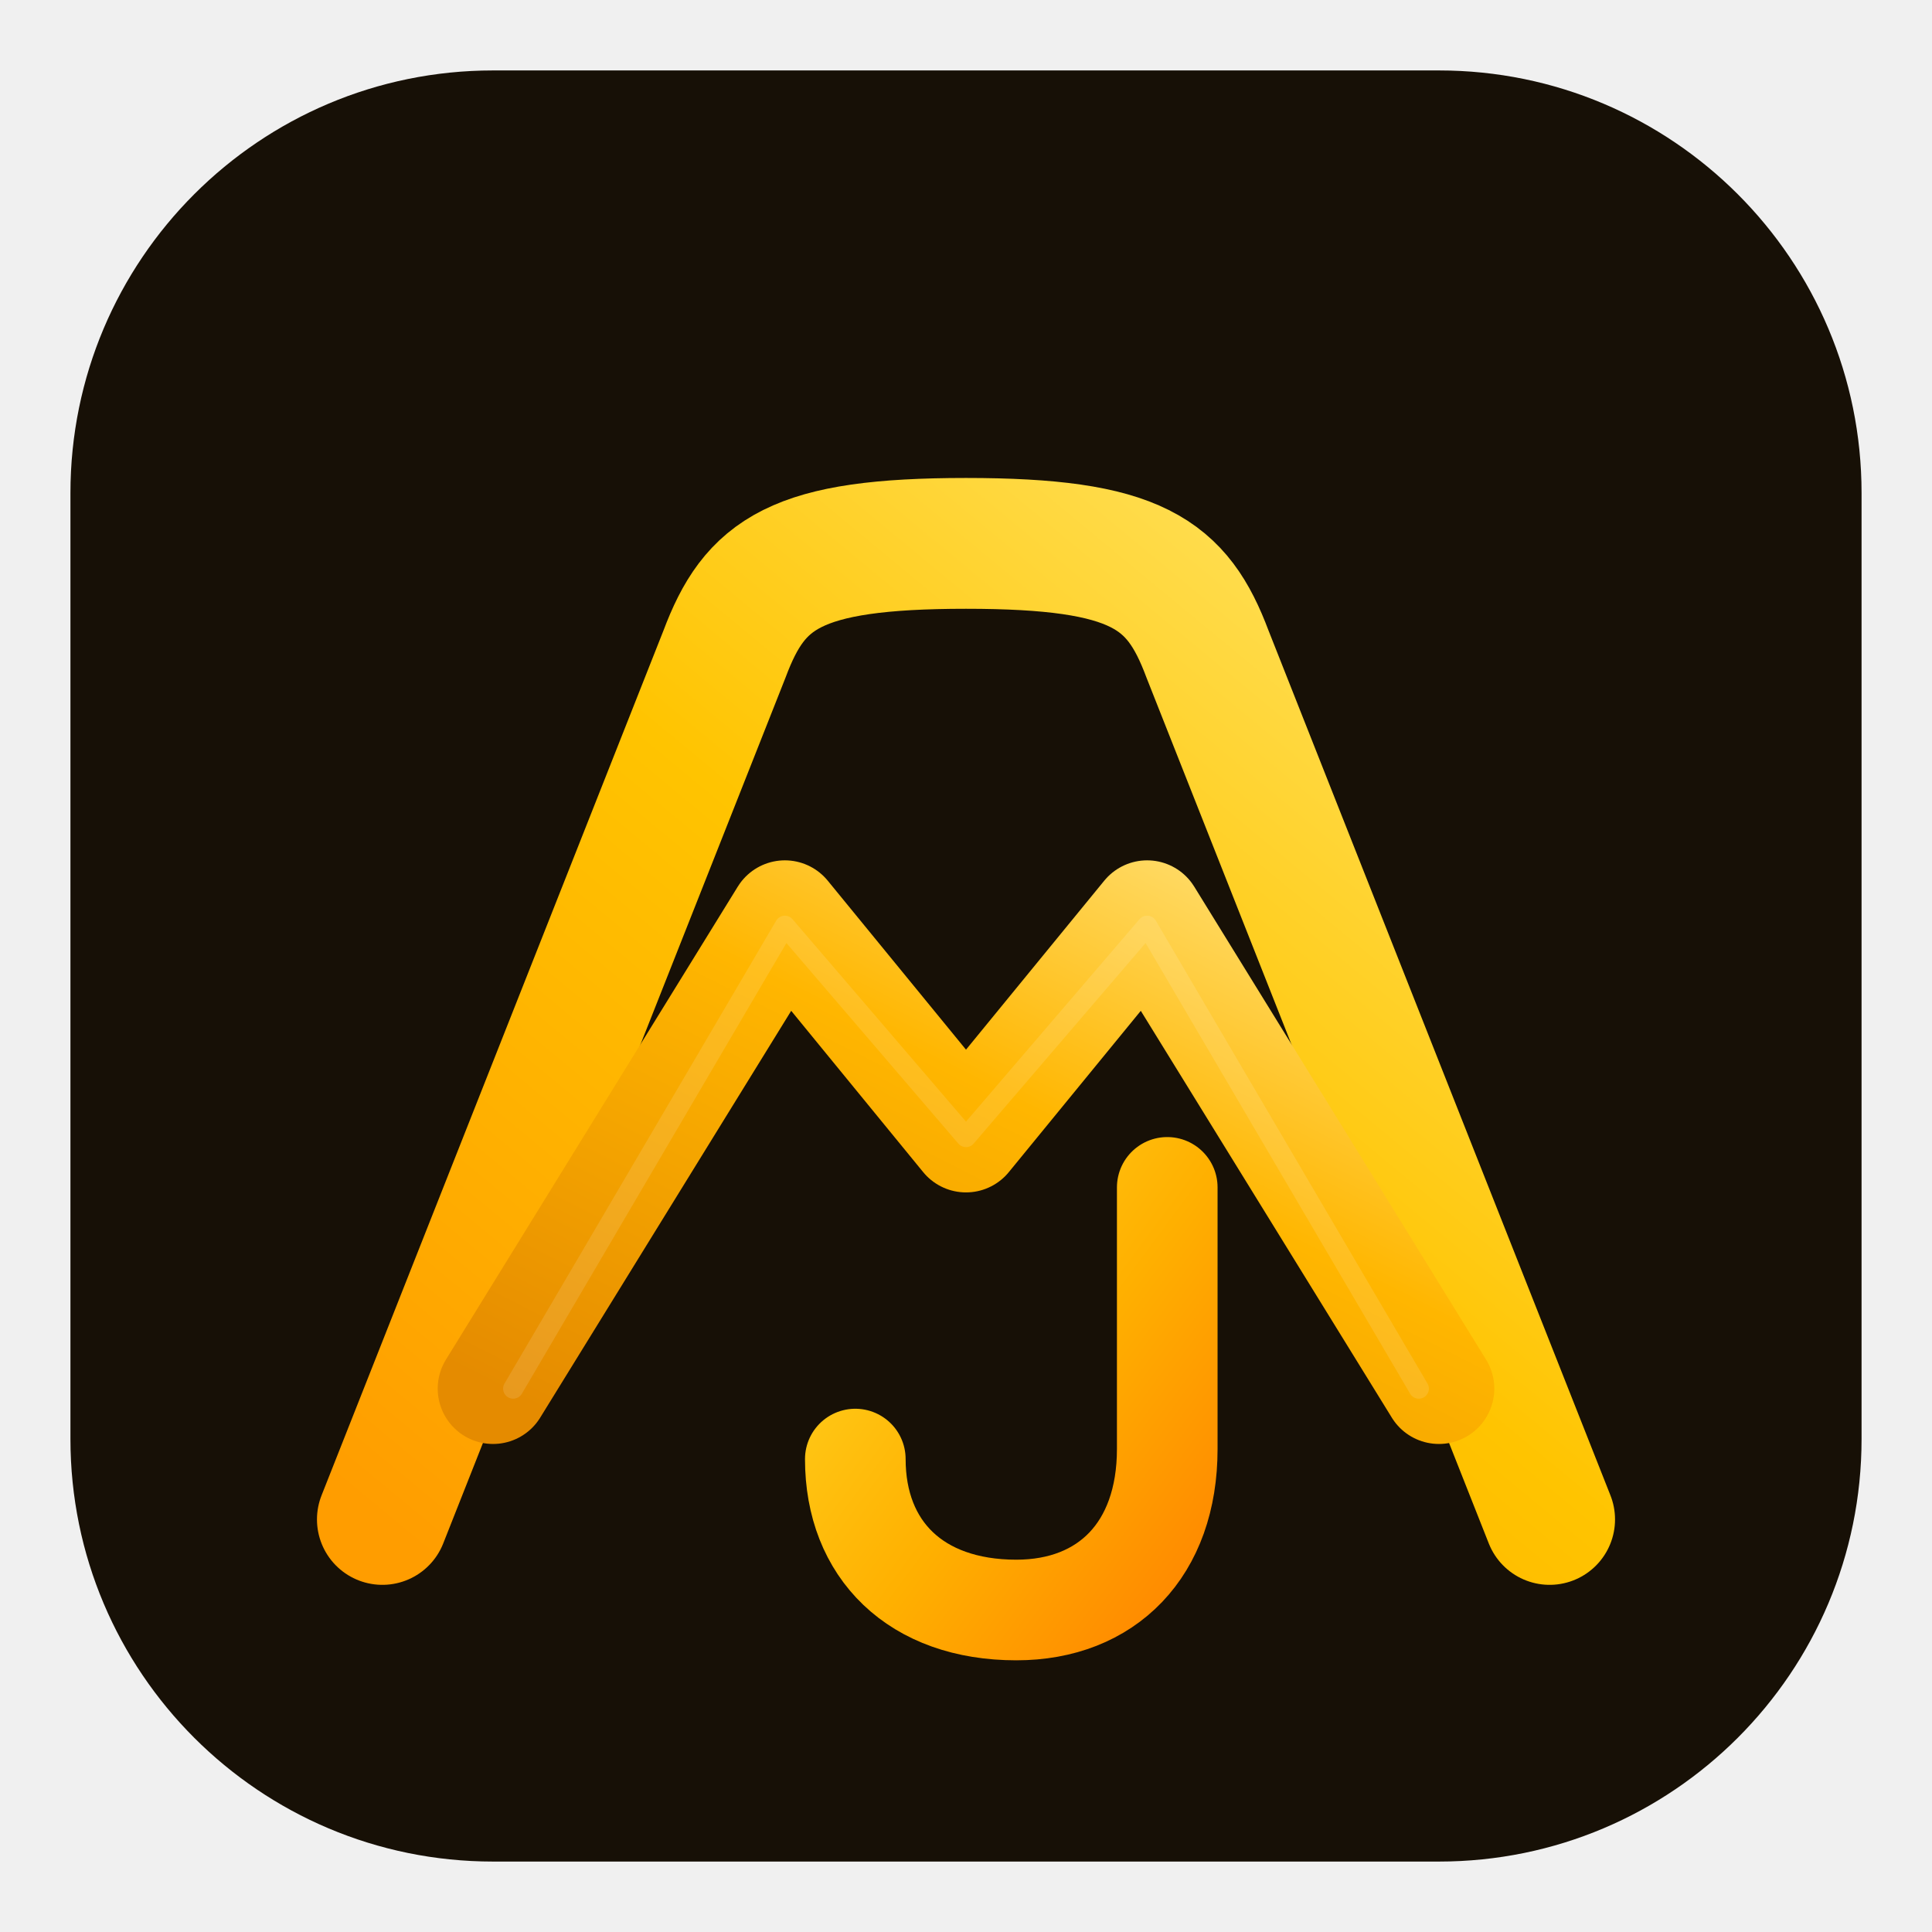
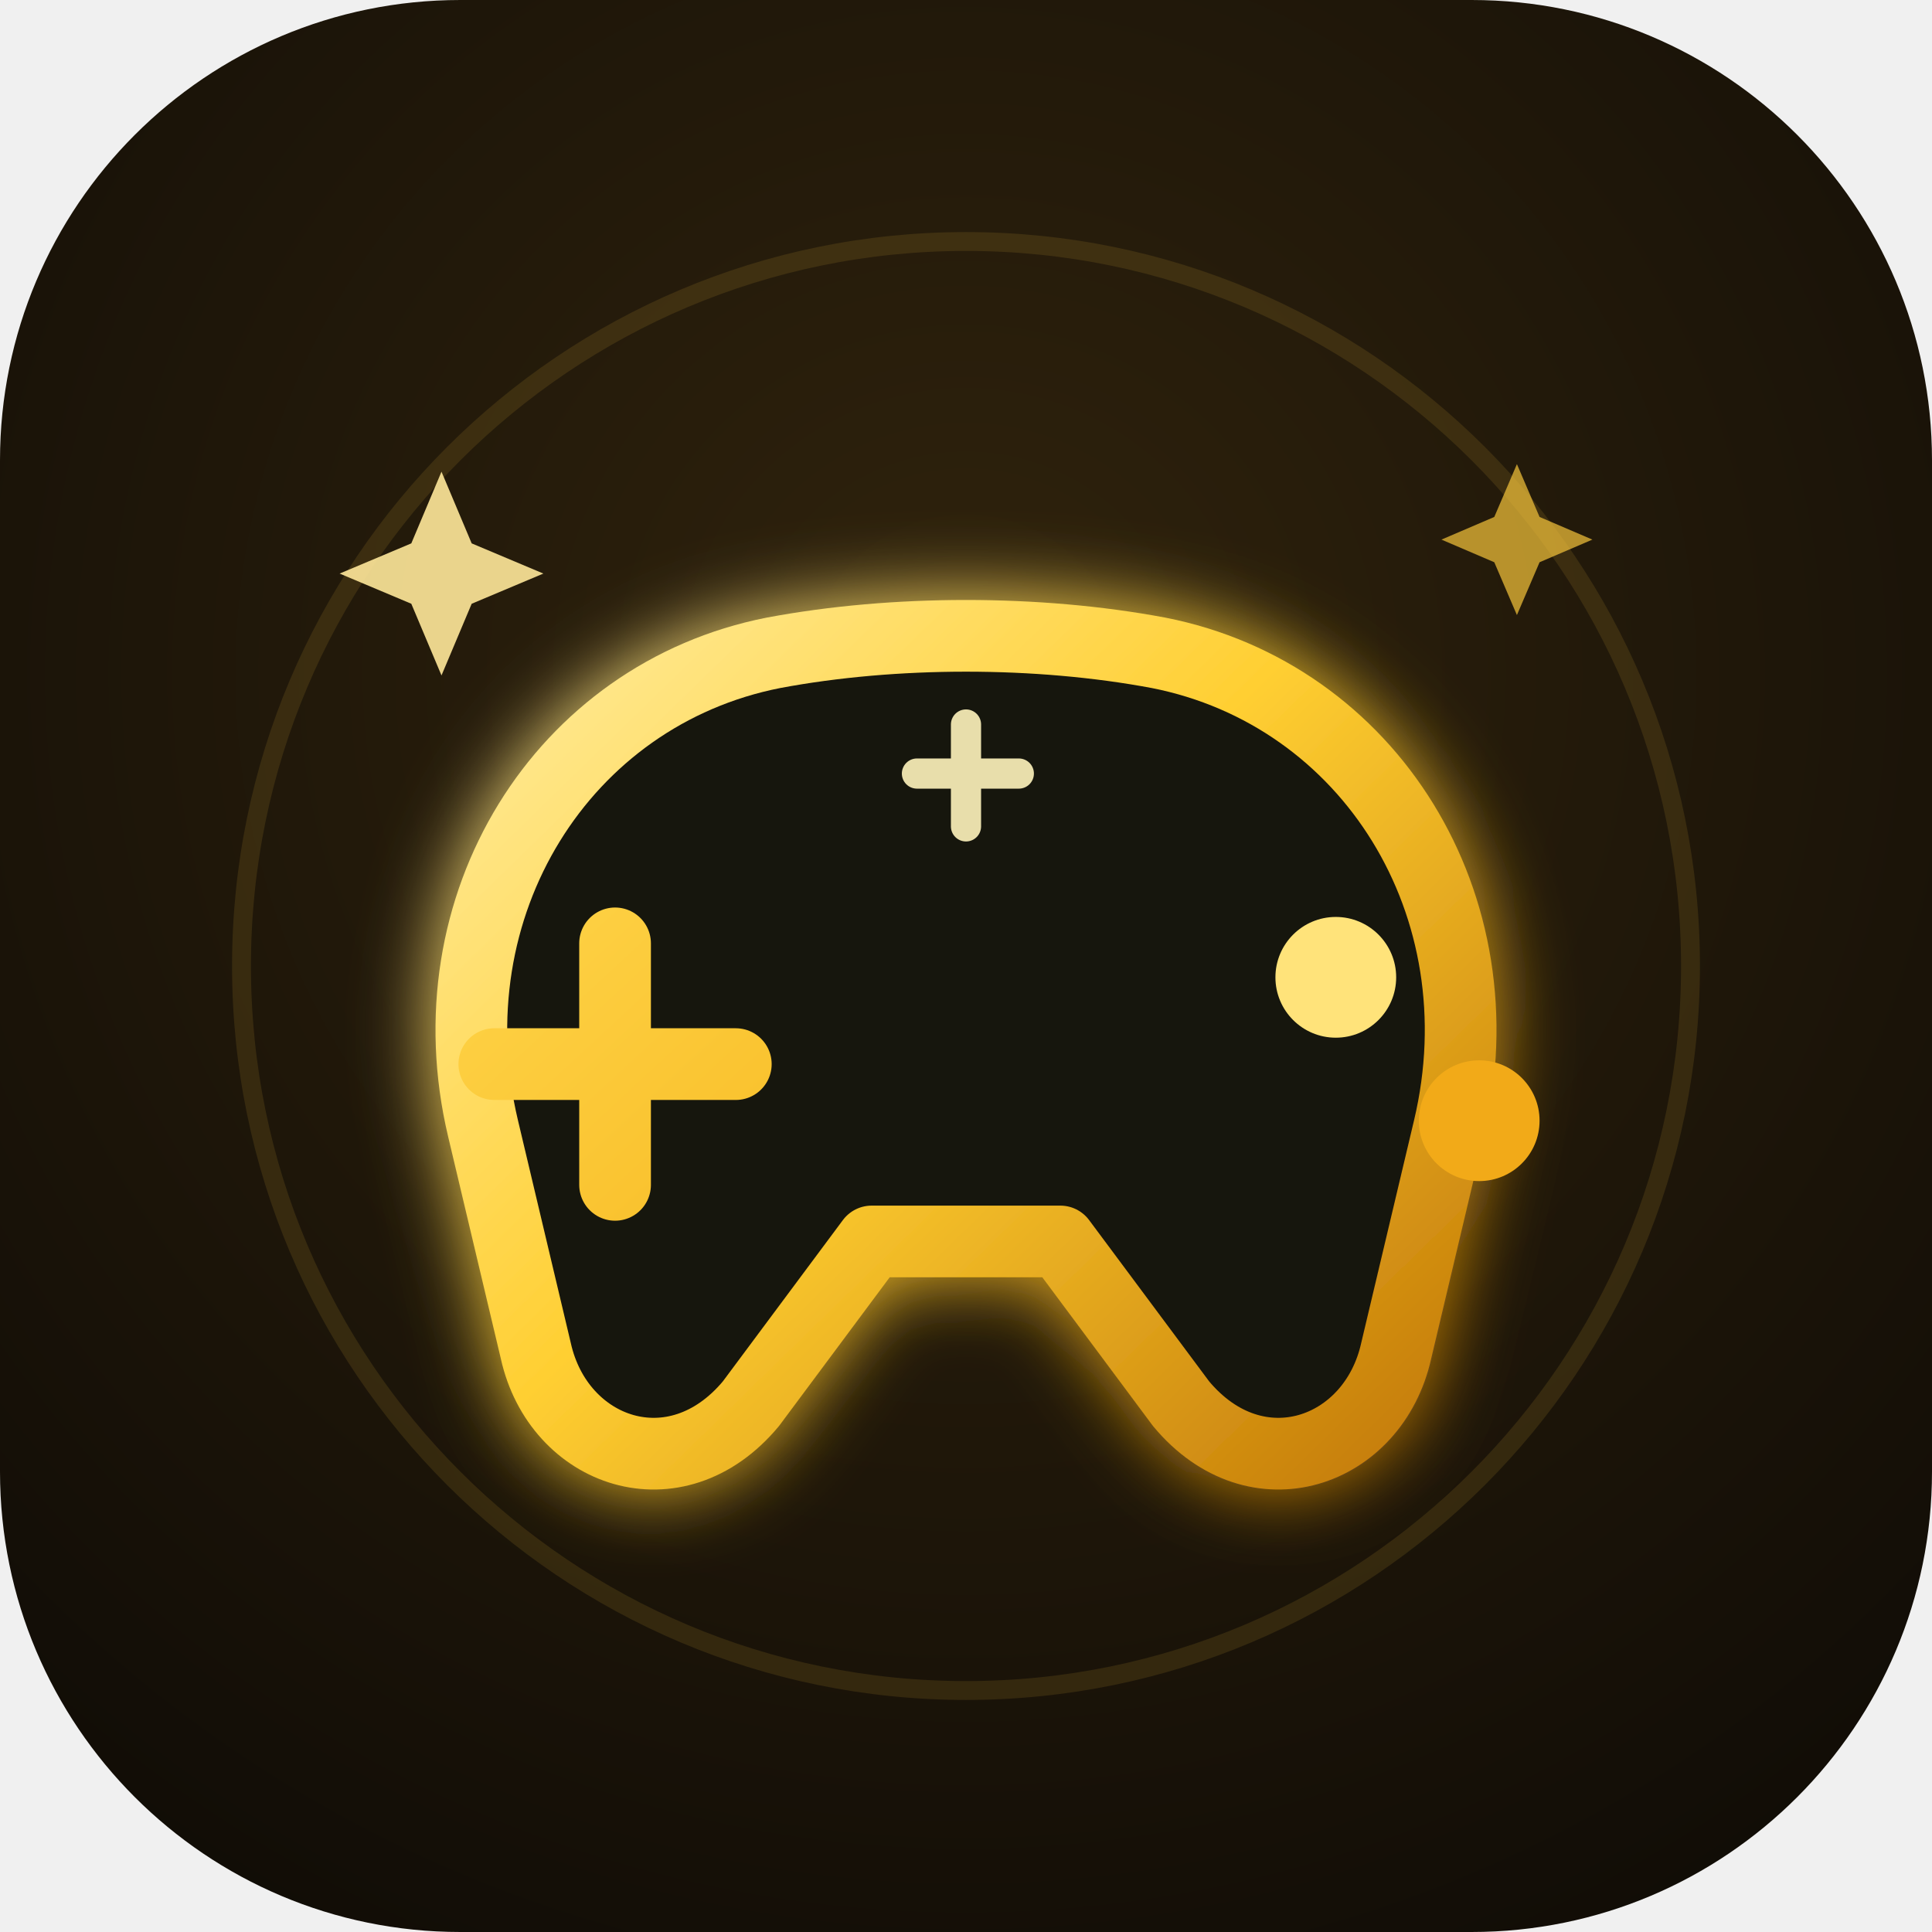
- <svg xmlns="http://www.w3.org/2000/svg" viewBox="0 0 192 192" width="512" height="512">
+ <svg xmlns="http://www.w3.org/2000/svg" viewBox="0 0 512 512" width="512" height="512" role="img" aria-label="Juegos Avila Mora">
  <defs>
-     <linearGradient id="a" x1="0" y1="1" x2="1" y2="0">
-       <stop stop-color="#ff9d00" />
-       <stop offset=".52" stop-color="#ffc400" />
-       <stop offset="1" stop-color="#ffe66b" />
+     <linearGradient id="gold" x1="86" y1="75" x2="426" y2="442" gradientUnits="userSpaceOnUse">
+       <stop stop-color="#fff1a8" />
+       <stop offset=".28" stop-color="#ffd54a" />
+       <stop offset=".62" stop-color="#f5b51b" />
+       <stop offset="1" stop-color="#d88700" />
    </linearGradient>
-     <linearGradient id="m" x1="0" y1="1" x2="1" y2="0">
-       <stop stop-color="#e58b00" />
-       <stop offset=".58" stop-color="#ffb600" />
-       <stop offset="1" stop-color="#ffe27a" />
+     <linearGradient id="edge" x1="106" y1="106" x2="402" y2="410" gradientUnits="userSpaceOnUse">
+       <stop stop-color="#fff7c7" />
+       <stop offset=".5" stop-color="#ffcf32" />
+       <stop offset="1" stop-color="#b96b00" />
    </linearGradient>
-     <linearGradient id="j" x1="0" y1="0" x2="1" y2="1">
-       <stop stop-color="#ffd21f" />
-       <stop offset=".55" stop-color="#ffb000" />
-       <stop offset="1" stop-color="#ff8a00" />
-     </linearGradient>
+     <radialGradient id="bg" cx="50%" cy="35%" r="75%">
+       <stop stop-color="#30230d" />
+       <stop offset="1" stop-color="#100c06" />
+     </radialGradient>
+     <filter id="glow" x="-40%" y="-40%" width="180%" height="180%">
+       <feGaussianBlur stdDeviation="10" result="b" />
+       <feMerge>
+         <feMergeNode in="b" />
+         <feMergeNode in="SourceGraphic" />
+       </feMerge>
+     </filter>
  </defs>
-   <rect x="7" y="7" width="178" height="178" rx="42" fill="#171006" />
-   <path d="M38 151 72 65c3-8 7-11 24-11s21 3 24 11l34 86" fill="none" stroke="url(#a)" stroke-width="13" stroke-linecap="round" stroke-linejoin="round" />
-   <path d="M49 138 78 91l18 22 18-22 29 47" fill="none" stroke="url(#m)" stroke-width="11" stroke-linecap="round" stroke-linejoin="round" />
-   <path d="M116 118 V144 C116 154 110 160 101 160 C91 160 85 154 85 145" fill="none" stroke="url(#j)" stroke-width="10" stroke-linecap="round" stroke-linejoin="round" />
-   <path d="M51 138 78 92l18 21 18-21 27 46" fill="none" stroke="#fff" stroke-opacity=".12" stroke-width="2" stroke-linecap="round" stroke-linejoin="round" />
+   <rect width="512" height="512" rx="122" fill="url(#bg)" />
+   <circle cx="256" cy="256" r="192" fill="none" stroke="#f6c33b" stroke-opacity=".12" stroke-width="5" />
+   <path d="M128 299c-14-59 21-115 77-126 32-6 70-6 102 0 56 11 91 67 77 126l-14 59c-6 27-37 38-57 14l-32-43h-50l-32 43c-20 24-51 13-57-14z" fill="#19140b" stroke="url(#edge)" stroke-width="19" stroke-linejoin="round" filter="url(#glow)" />
+   <path d="M163 250v64M131 282h64" stroke="url(#gold)" stroke-width="19" stroke-linecap="round" />
+   <circle cx="354" cy="259" r="16" fill="#ffe37a" />
+   <circle cx="392" cy="297" r="16" fill="#f2aa18" />
+   <path d="M256 192v27M243 205h27" stroke="#fff4bd" stroke-width="8" stroke-linecap="round" opacity=".9" />
+   <path d="M117 125l8 19 19 8-19 8-8 19-8-19-19-8 19-8z" fill="#ffe89a" opacity=".9" />
+   <path d="M402 123l6 14 14 6-14 6-6 14-6-14-14-6 14-6z" fill="#f7c53b" opacity=".7" />
</svg>
